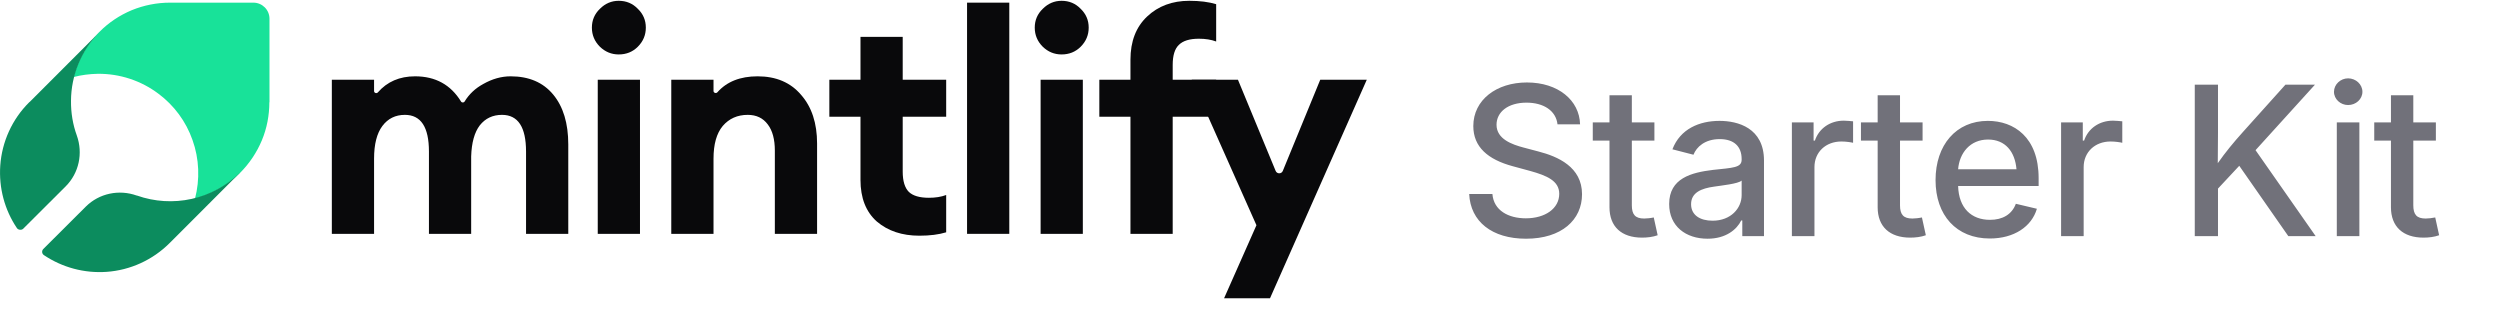
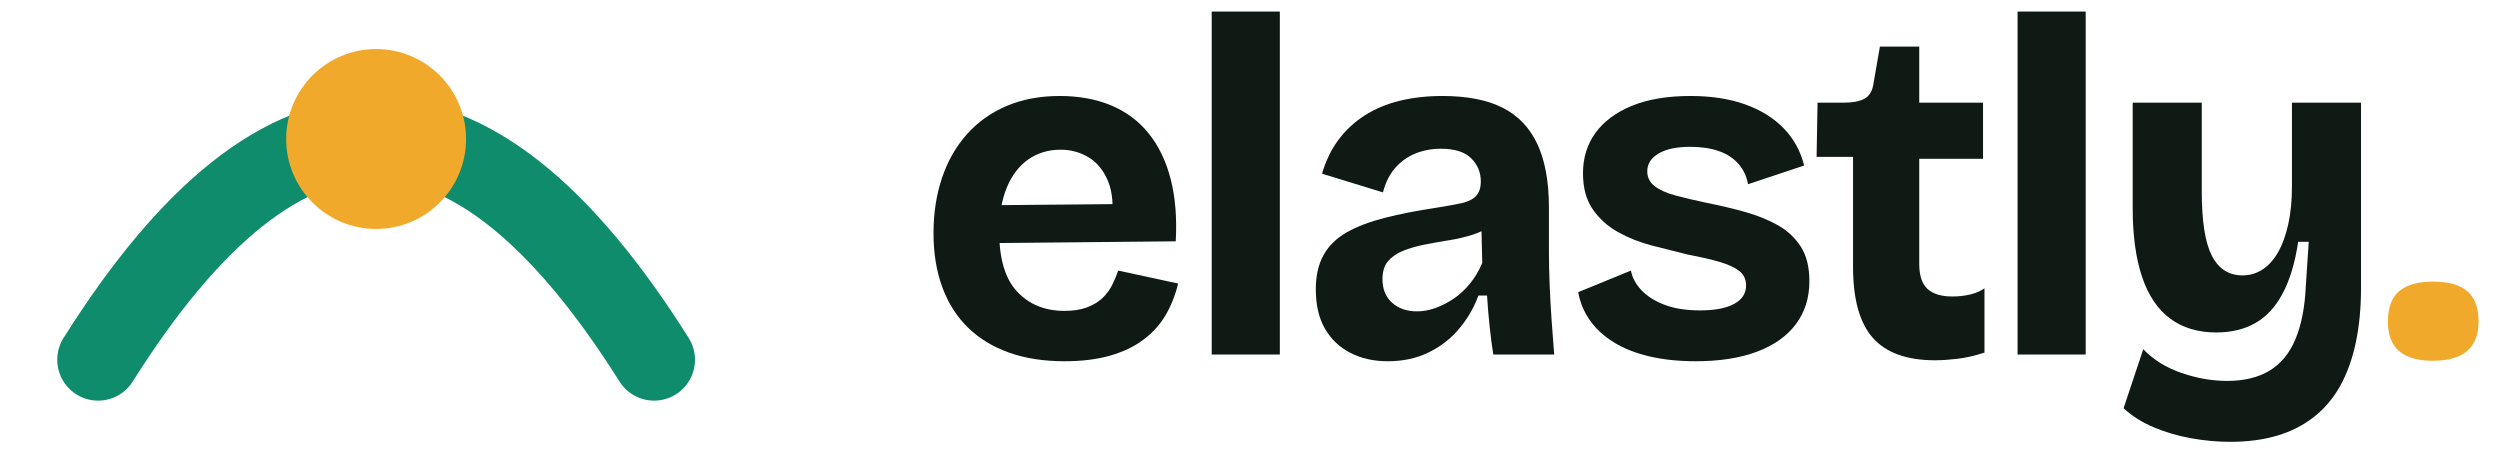
- <svg xmlns="http://www.w3.org/2000/svg" width="180" height="23" viewBox="0 0 180 23" fill="none">
-   <path d="M91.44 21.476H88.133L90.464 16.216L85.802 5.74H89.132L91.847 12.307C91.943 12.536 92.268 12.536 92.362 12.306L95.058 5.74H98.409L91.44 21.476Z" fill="#09090B" />
-   <path d="M81.393 16.837V8.403H79.152V5.74H81.393V4.297C81.393 2.98 81.792 1.944 82.592 1.19C83.391 0.435 84.404 0.058 85.633 0.058C86.387 0.058 87.031 0.139 87.564 0.302V2.988C87.208 2.854 86.794 2.788 86.32 2.788C85.655 2.788 85.174 2.936 84.878 3.232C84.582 3.513 84.434 3.994 84.434 4.674V5.74H87.564V8.403H84.434V16.837H81.393Z" fill="#09090B" />
-   <path d="M76.433 3.92C75.915 3.92 75.463 3.735 75.079 3.365C74.694 2.98 74.502 2.521 74.502 1.989C74.502 1.456 74.694 1.005 75.079 0.635C75.463 0.25 75.915 0.058 76.433 0.058C76.98 0.058 77.438 0.25 77.809 0.635C78.193 1.005 78.386 1.456 78.386 1.989C78.386 2.521 78.193 2.98 77.809 3.365C77.438 3.735 76.98 3.92 76.433 3.92ZM74.924 16.837V5.74H77.964V16.837H74.924Z" fill="#09090B" />
-   <path d="M69.628 16.837V0.191H72.669V16.837H69.628Z" fill="#09090B" />
-   <path d="M66.194 16.97C64.951 16.97 63.93 16.63 63.131 15.949C62.347 15.254 61.955 14.255 61.955 12.953V8.403H59.713V5.74H61.955V2.655H64.995V5.74H68.125V8.403H64.995V12.354C64.995 13.034 65.143 13.523 65.439 13.819C65.735 14.1 66.216 14.24 66.882 14.24C67.355 14.24 67.769 14.174 68.125 14.04V16.726C67.592 16.889 66.948 16.97 66.194 16.97Z" fill="#09090B" />
-   <path d="M48.332 16.837V5.74H51.373V6.551C51.373 6.688 51.559 6.748 51.65 6.646C52.328 5.879 53.293 5.495 54.546 5.495C55.878 5.495 56.921 5.939 57.676 6.827C58.445 7.7 58.83 8.869 58.83 10.334V16.837H55.789V10.844C55.789 10.03 55.619 9.402 55.279 8.958C54.939 8.499 54.458 8.27 53.836 8.27C53.096 8.27 52.497 8.536 52.038 9.069C51.594 9.601 51.373 10.386 51.373 11.421V16.837H48.332Z" fill="#09090B" />
-   <path d="M44.547 3.92C44.029 3.92 43.578 3.735 43.193 3.365C42.809 2.98 42.616 2.521 42.616 1.989C42.616 1.456 42.809 1.005 43.193 0.635C43.578 0.25 44.029 0.058 44.547 0.058C45.095 0.058 45.553 0.25 45.923 0.635C46.308 1.005 46.5 1.456 46.5 1.989C46.5 2.521 46.308 2.98 45.923 3.365C45.553 3.735 45.095 3.92 44.547 3.92ZM43.038 16.837V5.74H46.079V16.837H43.038Z" fill="#09090B" />
-   <path d="M37.875 16.837V10.911C37.875 9.15 37.298 8.27 36.144 8.27C35.478 8.27 34.945 8.521 34.546 9.024C34.161 9.527 33.954 10.275 33.924 11.266V16.837H30.884V10.911C30.884 9.15 30.306 8.27 29.152 8.27C28.472 8.27 27.932 8.536 27.532 9.069C27.133 9.601 26.933 10.386 26.933 11.421V16.837H23.892V5.74H26.933V6.559C26.933 6.695 27.116 6.755 27.206 6.652C27.878 5.881 28.771 5.495 29.885 5.495C31.349 5.495 32.452 6.1 33.193 7.309C33.252 7.404 33.395 7.403 33.454 7.307C33.774 6.78 34.219 6.361 34.79 6.05C35.441 5.68 36.099 5.495 36.765 5.495C38.082 5.495 39.103 5.932 39.828 6.805C40.553 7.678 40.916 8.876 40.916 10.4V16.837H37.875Z" fill="#09090B" />
-   <path d="M19.403 7.362V1.35C19.403 0.705 18.879 0.191 18.244 0.191H12.235C11.291 0.191 10.357 0.378 9.487 0.733C8.618 1.098 7.824 1.621 7.16 2.295L7.114 2.341C6.235 3.23 5.609 4.333 5.291 5.548C5.861 5.399 6.45 5.324 7.039 5.314C8.609 5.296 10.151 5.801 11.403 6.745C12.534 7.586 13.394 8.746 13.861 10.083C14.347 11.438 14.403 12.916 14.039 14.309C15.244 13.991 16.356 13.364 17.244 12.486L17.291 12.439C17.954 11.775 18.487 10.98 18.851 10.111C19.216 9.241 19.393 8.306 19.393 7.362H19.403Z" fill="#18E299" />
-   <path d="M5.112 7.26C5.121 5.416 5.857 3.646 7.151 2.324L2.151 7.326C2.133 7.344 2.114 7.354 2.095 7.372C0.876 8.583 0.14 10.204 0.019 11.918C-0.092 13.52 0.327 15.103 1.22 16.426C1.306 16.552 1.537 16.593 1.667 16.472L4.73 13.417C5.689 12.458 5.987 11.033 5.531 9.757C5.242 8.965 5.103 8.117 5.112 7.26Z" fill="#0C8C5E" />
-   <path d="M17.262 12.44C16.303 13.38 15.102 14.032 13.799 14.321C12.486 14.61 11.127 14.526 9.861 14.079C9.861 14.079 9.851 14.079 9.842 14.079C8.567 13.622 7.142 13.921 6.183 14.871L3.12 17.926C2.99 18.056 3.009 18.27 3.167 18.373C4.489 19.258 6.072 19.686 7.673 19.574C9.386 19.453 10.997 18.717 12.216 17.497L12.263 17.451L17.262 12.449V12.44Z" fill="#0C8C5E" />
-   <text x="105" y="17" font-family="Inter, ui-sans-serif, system-ui, -apple-system, sans-serif" font-size="15" font-weight="500" fill="#71717A" letter-spacing="-0.01em">Starter Kit</text>
+ <svg xmlns="http://www.w3.org/2000/svg" width="114.66" height="21.0" viewBox="0 0 114.66 21.0" fill="none" role="img" aria-label="Elastly">
+   <g transform="translate(-0.750 -10.500) scale(0.75)">
+     <path d="M7 36 Q24 9 41 36" stroke="#0e8c6b" stroke-width="5" stroke-linecap="round" fill="none" />
+     <circle cx="24" cy="22.5" r="5.5" fill="#f0a92b" />
+   </g>
+   <path d="M48.82 16.568Q47.39 16.568 46.279 16.172Q45.168 15.776 44.398 15.028Q43.628 14.28 43.221 13.18Q42.814 12.08 42.814 10.694Q42.814 9.33 43.199 8.175Q43.584 7.02 44.332 6.173Q45.08 5.326 46.158 4.864Q47.236 4.402 48.6 4.402Q49.92 4.402 50.954 4.831Q51.988 5.26 52.681 6.118Q53.374 6.976 53.693 8.219Q54.012 9.462 53.924 11.068L44.86 11.156V9.418L52.098 9.352L50.976 10.232Q51.13 9.066 50.822 8.318Q50.514 7.57 49.931 7.218Q49.348 6.866 48.644 6.866Q47.808 6.866 47.17 7.306Q46.532 7.746 46.18 8.593Q45.828 9.44 45.828 10.628Q45.828 12.498 46.653 13.378Q47.478 14.258 48.82 14.258Q49.436 14.258 49.865 14.093Q50.294 13.928 50.569 13.664Q50.844 13.4 51.009 13.07Q51.174 12.74 51.284 12.41L54.034 13.004Q53.836 13.818 53.451 14.467Q53.066 15.116 52.428 15.589Q51.79 16.062 50.899 16.315Q50.008 16.568 48.82 16.568Z" fill="#0f1a15" />
+   <path d="M55.574 16.26V0.53H58.698V16.26Z" fill="#0f1a15" />
+   <path d="M63.648 16.568Q62.68 16.568 61.932 16.183Q61.184 15.798 60.766 15.072Q60.348 14.346 60.348 13.268Q60.348 12.322 60.711 11.684Q61.074 11.046 61.778 10.65Q62.482 10.254 63.516 9.99Q64.55 9.726 65.87 9.528Q66.574 9.418 67.025 9.319Q67.476 9.22 67.696 8.989Q67.916 8.758 67.916 8.318Q67.916 7.702 67.476 7.262Q67.036 6.822 66.09 6.822Q65.452 6.822 64.913 7.042Q64.374 7.262 63.989 7.702Q63.604 8.142 63.428 8.824L60.634 7.966Q60.898 7.064 61.393 6.404Q61.888 5.744 62.592 5.293Q63.296 4.842 64.198 4.622Q65.1 4.402 66.156 4.402Q67.85 4.402 68.917 4.941Q69.984 5.48 70.512 6.613Q71.04 7.746 71.04 9.528V11.508Q71.04 12.278 71.073 13.07Q71.106 13.862 71.161 14.665Q71.216 15.468 71.282 16.26H68.488Q68.4 15.71 68.323 14.995Q68.246 14.28 68.202 13.554H67.806Q67.498 14.39 66.926 15.072Q66.354 15.754 65.529 16.161Q64.704 16.568 63.648 16.568ZM64.99 14.28Q65.408 14.28 65.837 14.126Q66.266 13.972 66.673 13.697Q67.08 13.422 67.421 13.004Q67.762 12.586 67.982 12.058L67.938 10.21L68.444 10.32Q68.048 10.606 67.52 10.771Q66.992 10.936 66.431 11.024Q65.87 11.112 65.32 11.222Q64.77 11.332 64.341 11.508Q63.912 11.684 63.659 11.981Q63.406 12.278 63.406 12.806Q63.406 13.488 63.846 13.884Q64.286 14.28 64.99 14.28Z" fill="#0f1a15" />
+   <path d="M77.772 16.568Q76.606 16.568 75.66 16.348Q74.714 16.128 74.032 15.71Q73.35 15.292 72.932 14.709Q72.514 14.126 72.382 13.4L74.802 12.41Q74.89 12.894 75.286 13.312Q75.682 13.73 76.353 13.983Q77.024 14.236 77.97 14.236Q78.982 14.236 79.532 13.939Q80.082 13.642 80.082 13.092Q80.082 12.674 79.774 12.432Q79.466 12.19 78.872 12.014Q78.278 11.838 77.442 11.684Q76.628 11.486 75.781 11.266Q74.934 11.046 74.219 10.65Q73.504 10.254 73.053 9.605Q72.602 8.956 72.602 7.944Q72.602 6.888 73.174 6.096Q73.746 5.304 74.846 4.853Q75.946 4.402 77.53 4.402Q78.96 4.402 80.038 4.787Q81.116 5.172 81.809 5.887Q82.502 6.602 82.744 7.592L80.17 8.45Q80.082 7.922 79.741 7.526Q79.4 7.13 78.839 6.932Q78.278 6.734 77.53 6.734Q76.584 6.734 76.067 7.042Q75.55 7.35 75.55 7.856Q75.55 8.274 75.891 8.538Q76.232 8.802 76.848 8.967Q77.464 9.132 78.3 9.308Q79.18 9.484 80.016 9.715Q80.852 9.946 81.523 10.32Q82.194 10.694 82.59 11.31Q82.986 11.926 82.986 12.894Q82.986 14.038 82.37 14.863Q81.754 15.688 80.588 16.128Q79.422 16.568 77.772 16.568Z" fill="#0f1a15" />
+   <path d="M88.75 16.524Q86.814 16.524 85.901 15.501Q84.988 14.478 84.988 12.234V7.196H83.316L83.36 4.71H84.526Q85.208 4.71 85.538 4.512Q85.868 4.314 85.934 3.786L86.22 2.136H88.024V4.71H90.95V7.284H88.024V12.102Q88.024 12.894 88.398 13.246Q88.772 13.598 89.542 13.598Q89.96 13.598 90.345 13.51Q90.73 13.422 91.016 13.224V16.172Q90.334 16.392 89.762 16.458Q89.19 16.524 88.75 16.524Z" fill="#0f1a15" />
+   <path d="M92.534 16.26V0.53H95.658V16.26Z" fill="#0f1a15" />
+   <path d="M102.28 20.264Q101.4 20.264 100.487 20.099Q99.574 19.934 98.771 19.593Q97.968 19.252 97.396 18.724L98.298 16.018Q99.002 16.744 100.058 17.107Q101.114 17.47 102.148 17.47Q103.314 17.47 104.095 16.997Q104.876 16.524 105.283 15.545Q105.69 14.566 105.756 13.092L105.888 11.09H105.404Q105.184 12.542 104.689 13.466Q104.194 14.39 103.435 14.819Q102.676 15.248 101.642 15.248Q100.388 15.248 99.53 14.61Q98.672 13.972 98.243 12.696Q97.814 11.42 97.814 9.55V4.71H100.982V8.78Q100.982 10.826 101.444 11.728Q101.906 12.63 102.852 12.63Q103.358 12.63 103.776 12.355Q104.194 12.08 104.491 11.552Q104.788 11.024 104.953 10.265Q105.118 9.506 105.118 8.538V4.71H108.286V13.202Q108.286 14.588 108.044 15.721Q107.802 16.854 107.329 17.701Q106.856 18.548 106.13 19.12Q105.404 19.692 104.447 19.978Q103.49 20.264 102.28 20.264Z" fill="#0f1a15" />
+   <path d="M111.586 16.546Q110.552 16.546 110.035 16.106Q109.518 15.666 109.518 14.742Q109.518 13.796 110.035 13.356Q110.552 12.916 111.586 12.916Q112.642 12.916 113.159 13.356Q113.676 13.796 113.676 14.742Q113.676 16.546 111.586 16.546Z" fill="#f0a92b" />
</svg>
